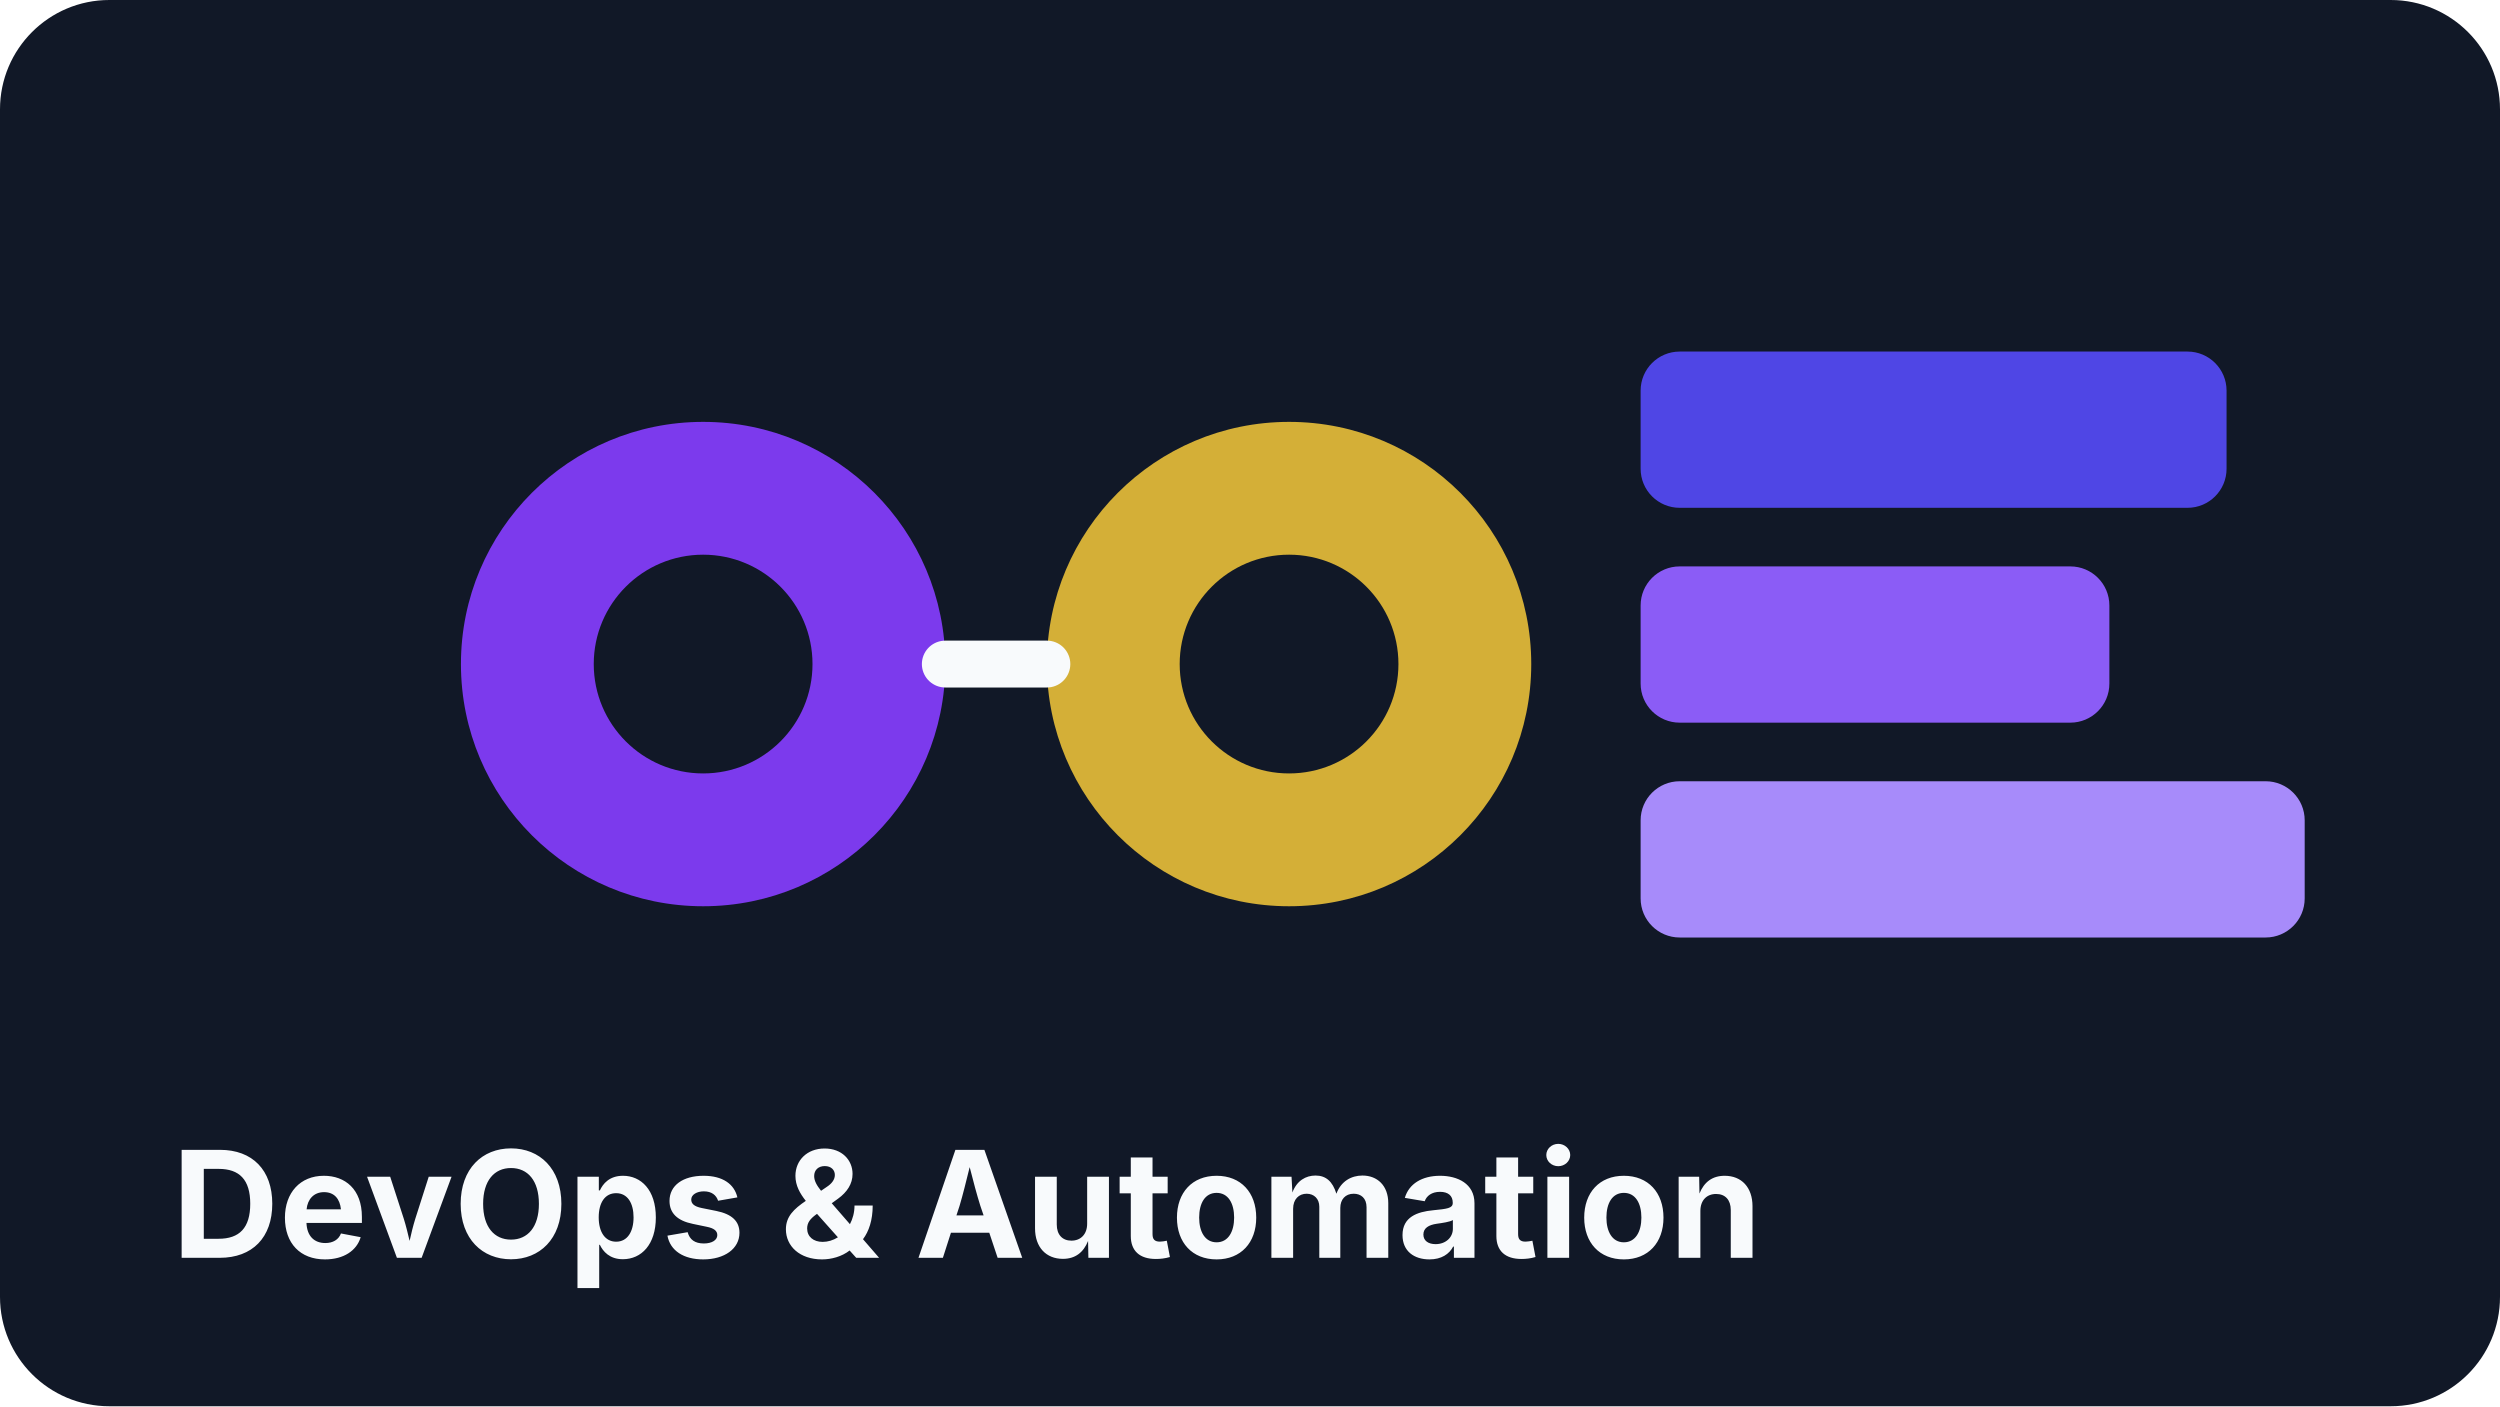
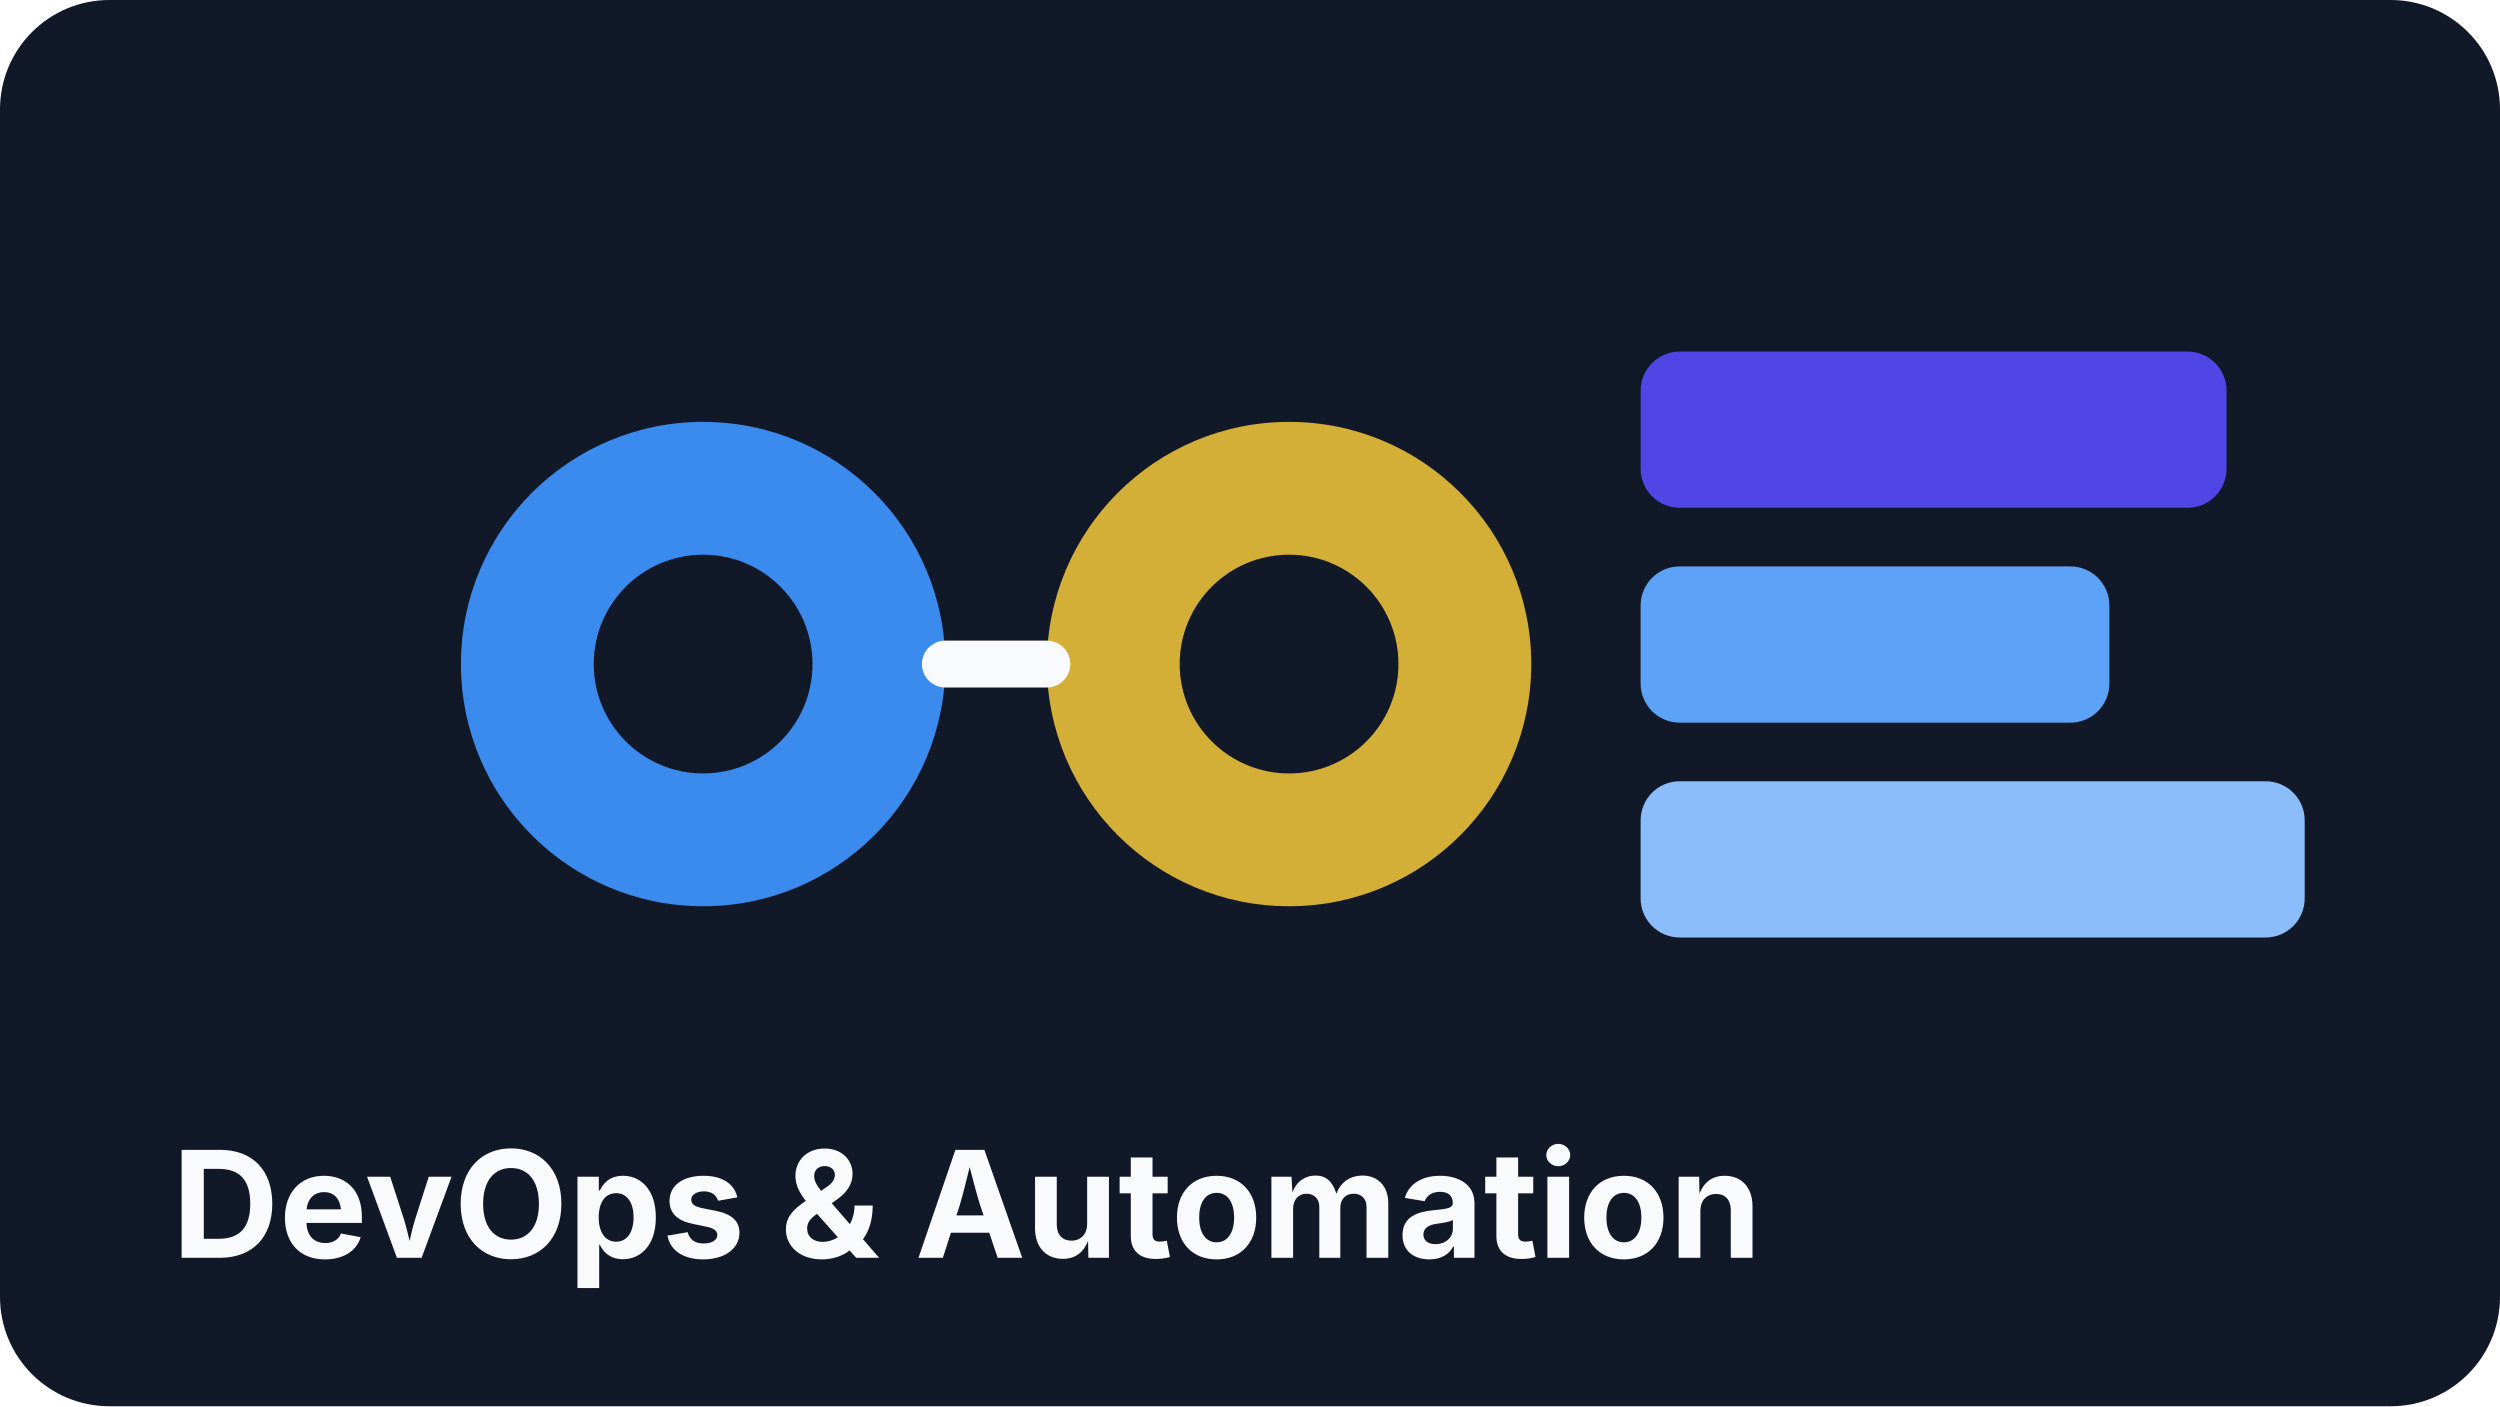
<svg xmlns="http://www.w3.org/2000/svg" viewBox="0 0 640 360">
  <rect width="640" height="360" rx="28" fill="#111827" />
-   <circle cx="180" cy="170" r="62" fill="#7c3aed" />
+   <circle cx="180" cy="170" r="62" fill="#3a8bed" />
  <circle cx="180" cy="170" r="28" fill="#111827" />
  <circle cx="330" cy="170" r="62" fill="#d4af37" />
  <circle cx="330" cy="170" r="28" fill="#111827" />
  <path d="M242 170H268" stroke="#f8fafc" stroke-width="12" stroke-linecap="round" />
  <rect x="420" y="90" width="150" height="40" rx="10" fill="#4f46e5" />
-   <rect x="420" y="145" width="120" height="40" rx="10" fill="#8b5cf6" />
-   <rect x="420" y="200" width="170" height="40" rx="10" fill="#a78bfa" />
+   <rect x="420" y="145" width="120" height="40" rx="10" fill="#5ca2f6" />
+   <rect x="420" y="200" width="170" height="40" rx="10" fill="#8bbdfa" />
  <text x="44" y="322" fill="#f8fafc" font-size="38" font-family="Inter,Segoe UI,sans-serif" font-weight="700">DevOps &amp; Automation</text>
</svg>
